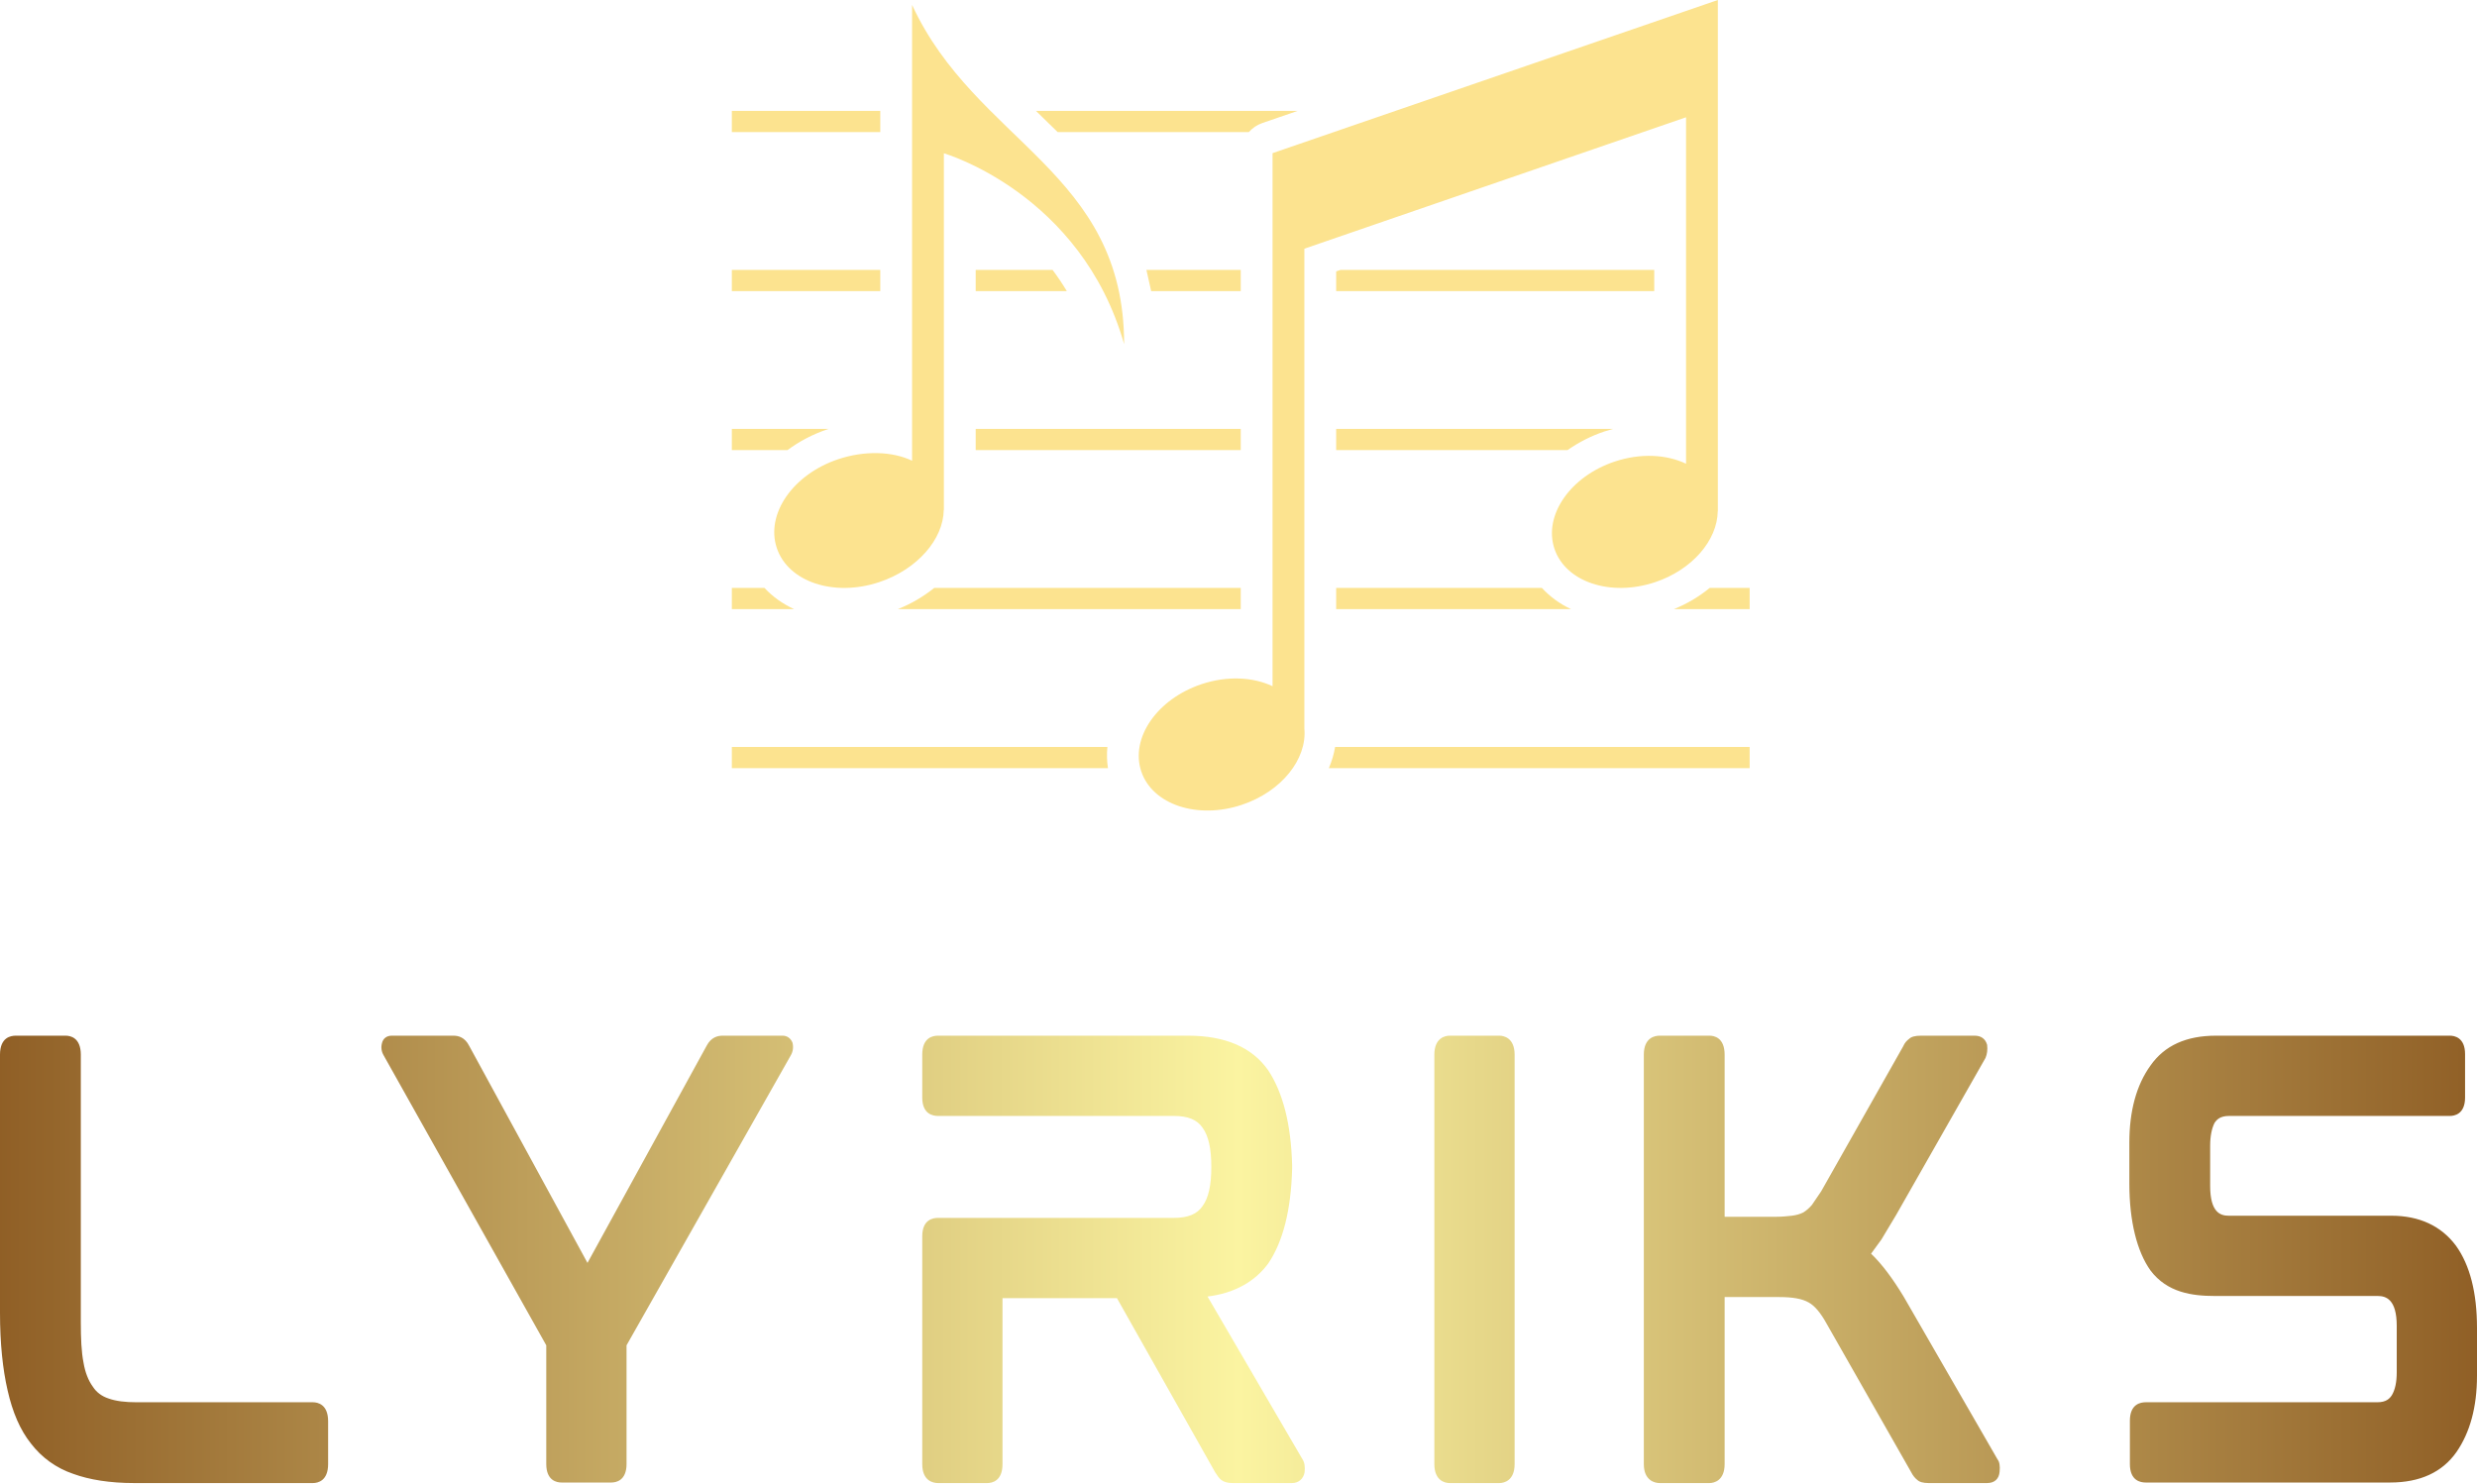
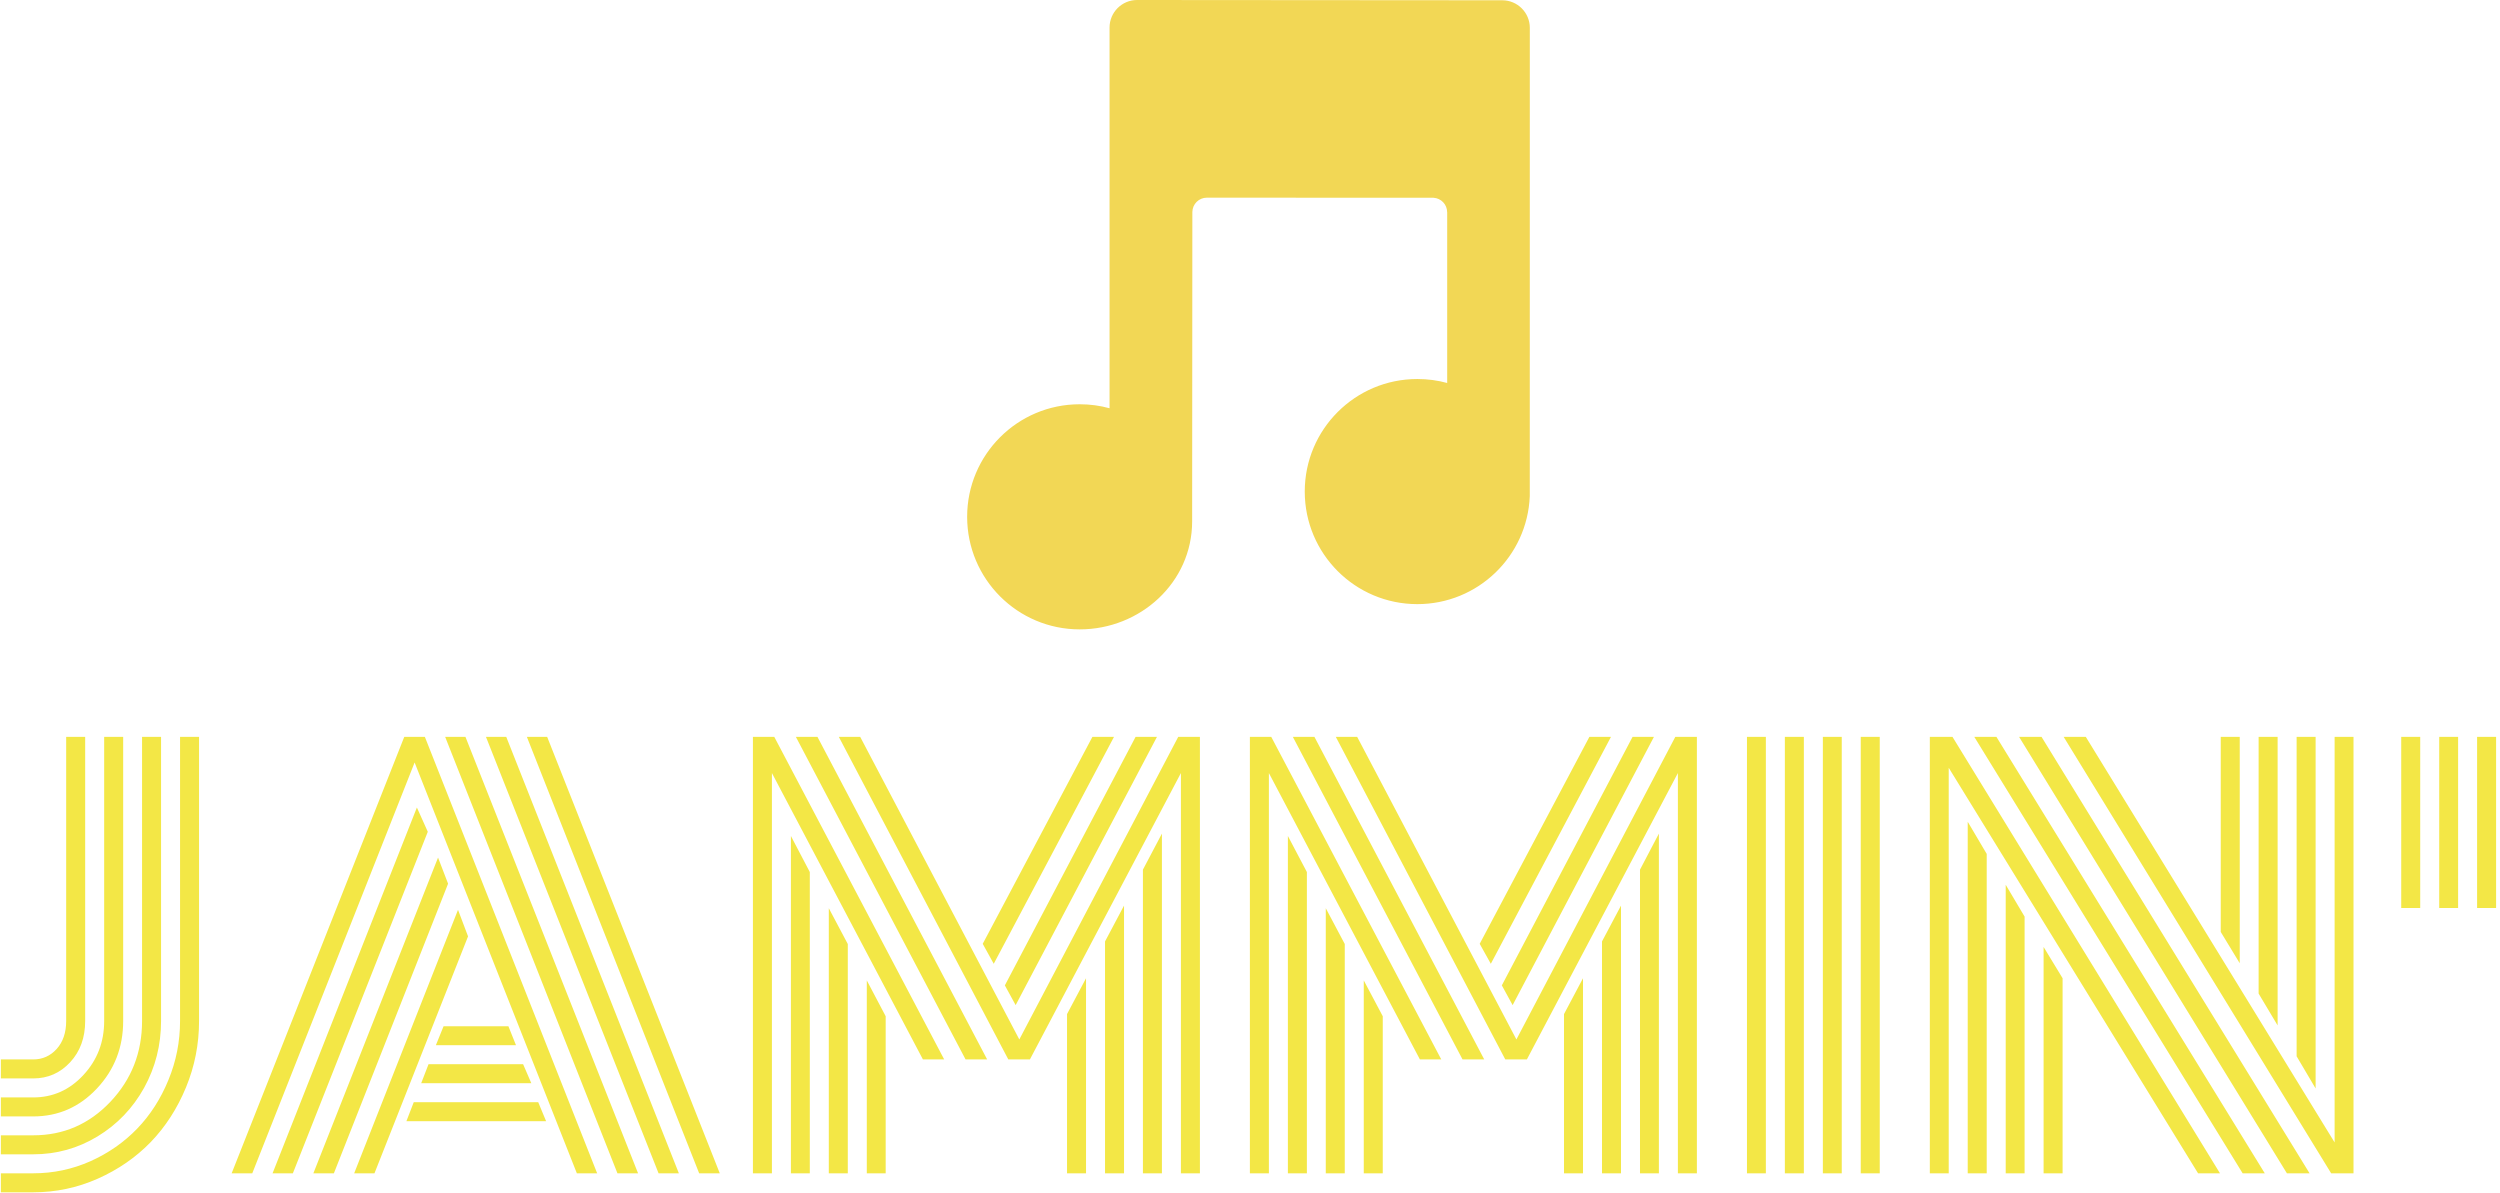
- <svg xmlns="http://www.w3.org/2000/svg" width="220" height="131.741">
-   <defs>
-     <linearGradient id="A">
-       <stop stop-color="#8f5e25" offset="0" />
-       <stop stop-color="#fbf4a1" offset=".5" />
-       <stop stop-color="#8f5e25" offset="1" />
-     </linearGradient>
-   </defs>
-   <path d="M95 8.539L53 22.986V73.27c-1.832-.864-4.27-1.001-6.694-.193-4.192 1.397-6.74 5.078-5.692 8.222s5.295 4.559 9.487 3.162c3.742-1.247 6.166-4.314 5.899-7.195V32l36-12.397v32.681c-1.835-.876-4.286-1.019-6.722-.207-4.192 1.397-6.74 5.078-5.692 8.222s5.295 4.559 9.487 3.162c3.525-1.175 5.878-3.965 5.918-6.692H95V8.539zM19 9v43c-1.869-.892-4.481-.971-6.963-.143-4.269 1.423-6.865 5.172-5.798 8.374s5.393 4.644 9.663 3.221c3.59-1.197 6.047-4.038 6.087-6.816H22V23s12.926 3.741 17 18c0-16.296-14-19-20-32zm18.423 70H2v2h35.476a7.75 7.75 0 0 1-.053-2zM98 81v-2H58.9a8.66 8.66 0 0 1-.591 2H98zM5.078 64H2v2h5.87c-1.081-.501-2.028-1.176-2.792-2zM98 66v-2h-3.769c-.978.804-2.112 1.487-3.377 2H98zm-19.599-2H59v2h22.155a8.74 8.74 0 0 1-2.754-2zM21.09 64a13.4 13.4 0 0 1-3.433 2H50v-2H21.09zM25 49h25v2H25zm-13.875 0H2v2h5.25c1.106-.825 2.395-1.508 3.839-1.99.012-.004.024-.006.036-.01zM59 51h21.822a13.5 13.5 0 0 1 3.507-1.769l.796-.231H59v2zM32.25 34H25v2h8.595c-.427-.712-.877-1.378-1.345-2zM2 34h14v2H2zm57 2h30v-2H59.406l-.406.14zm-17.449 0H50v-2h-8.898l.449 2zm-8.817-15h18.028a2.99 2.99 0 0 1 1.263-.851L55.366 19h-24.68l2.048 2zM2 19h14v2H2z" transform="matrix(.941663 0 0 .941663 63.11667 -8.040863)" fill="#fce38f" />
-   <path d="M26.28 34.08c.36 0 1.12.16 1.12 1.4v3.16c0 1.24-.76 1.4-1.12 1.4h-13.2c-1.76 0-3.28-.24-4.48-.68a6.55 6.55 0 0 1-3.12-2.24c-.8-1-1.36-2.32-1.72-3.92-.36-1.56-.56-3.48-.56-5.72V8.44c0-1.28.8-1.4 1.16-1.4h3.68c.32 0 1.12.12 1.12 1.4v19.72c0 1.2.04 2.2.2 3 .12.72.36 1.32.68 1.76.28.44.68.72 1.16.88.56.2 1.24.28 2.08.28h13zM60.929 7.04c.32 0 .6.2.72.52.08.32.04.64-.12.92l-12.12 21.4v8.76c0 1.24-.8 1.36-1.12 1.36h-3.68c-.32 0-1.12-.12-1.12-1.36v-8.76l-12-21.4a1.15 1.15 0 0 1-.12-.88c.08-.36.36-.56.72-.56h4.56c.36 0 .84.12 1.16.76l8.72 16 8.8-16.04c.32-.6.8-.72 1.16-.72h4.44zm38.329 31.24c.16.24.2.56.16.96-.08.48-.44.8-.92.8h-4.4c-.36 0-.64-.08-.84-.24-.16-.12-.28-.32-.44-.56l-7.24-12.84h-8.44v12.24c0 1.24-.76 1.4-1.12 1.4h-3.64c-.36 0-1.16-.16-1.16-1.4v-16.8c0-1.24.8-1.36 1.16-1.36h17.4c1.04 0 1.72-.28 2.12-.88.44-.6.64-1.56.64-2.88s-.2-2.28-.64-2.88c-.4-.6-1.08-.88-2.12-.88h-17.4c-.36 0-1.16-.12-1.16-1.36V8.44c0-1.28.8-1.4 1.16-1.4h18.44c2.72 0 4.72.84 5.92 2.56 1.08 1.64 1.68 3.96 1.76 7v.24c-.08 3.08-.68 5.4-1.76 7-1 1.36-2.52 2.2-4.48 2.44zm14.529-31.24c.32 0 1.12.16 1.12 1.4v30.2c0 1.24-.8 1.4-1.12 1.4h-3.68c-.32 0-1.12-.16-1.12-1.4V8.44c0-1.24.8-1.4 1.12-1.4h3.68zm29.809 19.24l6.92 12c.16.2.2.52.16.92-.04.52-.36.84-.92.84h-4.32c-.4 0-.68-.08-.84-.24-.16-.12-.32-.32-.44-.56l-6.24-10.96c-.44-.8-.88-1.32-1.32-1.56-.48-.28-1.2-.4-2.16-.4h-4.04v12.32c0 1.24-.8 1.4-1.12 1.4h-3.68c-.32 0-1.16-.16-1.16-1.4V8.44c0-1.28.84-1.4 1.16-1.4h3.68c.32 0 1.12.12 1.12 1.4V20.4h3.68c.52 0 .96-.04 1.28-.08s.6-.12.84-.24c.2-.12.44-.32.64-.56l.68-1 6.04-10.68c.12-.28.28-.44.44-.56.16-.16.44-.24.88-.24h3.96c.48 0 .8.24.92.68.04.36 0 .68-.12.96l-6.6 11.6-1.08 1.8-.76 1.04c.8.76 1.6 1.84 2.4 3.16zm35.969-5.96c2.08 0 3.68.76 4.76 2.2 1.04 1.44 1.56 3.48 1.56 6.08v3.52c0 2.32-.52 4.2-1.52 5.64-1.04 1.48-2.68 2.24-4.88 2.24h-18.04c-.36 0-1.16-.12-1.16-1.36v-3.2c0-1.24.8-1.36 1.16-1.36h17.08c.68 0 .92-.28 1.08-.52.24-.4.36-.96.36-1.68v-3.44c0-1.96-.8-2.2-1.4-2.2h-12c-1.68 0-3.52-.24-4.76-1.88-1-1.4-1.56-3.64-1.56-6.4v-3.04c0-2.32.52-4.24 1.56-5.68 1.04-1.48 2.64-2.2 4.84-2.2h17.24c.32 0 1.12.12 1.12 1.36v3.2c0 1.24-.8 1.36-1.12 1.36h-16.28c-.68 0-.92.28-1.08.52-.2.4-.32.96-.32 1.68v2.96c0 1.96.76 2.2 1.36 2.2h12z" transform="matrix(1.204259 0 0 1.204259 -3.853629 83.52203)" fill="url(#A)" />
+ <svg xmlns="http://www.w3.org/2000/svg" version="1.1" width="1000" height="477" viewBox="0 0 1000 477">
+   <g transform="matrix(1,0,0,1,-0.6060606,-0.03924977)">
+     <svg viewBox="0 0 396 189" data-background-color="#ffffff" preserveAspectRatio="xMidYMid meet" height="477" width="1000">
+       <g id="tight-bounds" transform="matrix(1,0,0,1,0.24,0.01555179)">
+         <svg viewBox="0 0 395.52 188.969" height="188.969" width="395.52">
+           <g>
+             <svg viewBox="0 0 395.52 188.969" height="188.969" width="395.52">
+               <g transform="matrix(1,0,0,1,0,116.7904)">
+                 <svg viewBox="0 0 395.52 72.179" height="72.179" width="395.52">
+                   <g>
+                     <svg viewBox="0 0 395.52 72.179" height="72.179" width="395.52">
+                       <g>
+                         <svg viewBox="0 0 395.52 72.179" height="72.179" width="395.52">
+                           <g transform="matrix(1,0,0,1,0,0)">
+                             <svg width="395.52" viewBox="1.15 -40.43 231.16 42.19" height="72.179" data-palette-color="#f3e746">
+                               <g class="undefined-text-0" data-fill-palette-color="primary" id="text-0">
+                                 <path d="M4.15-8.79L4.15-8.79 1.15-8.79 1.15-10.55 4.15-10.55Q5.44-10.55 6.32-11.52 7.2-12.5 7.2-14.11L7.2-14.11 7.2-40.43 8.96-40.43 8.96-14.11Q8.96-11.79 7.57-10.29 6.18-8.79 4.15-8.79ZM4.15-5.27L4.15-5.27 1.15-5.27 1.15-7.03 4.15-7.03Q6.88-7.03 8.8-9.11 10.72-11.18 10.72-14.11L10.72-14.11 10.72-40.43 12.48-40.43 12.48-14.11Q12.48-10.45 10.05-7.86 7.62-5.27 4.15-5.27ZM4.15-1.76L4.15-1.76 1.15-1.76 1.15-3.52 4.15-3.52Q8.35-3.52 11.29-6.62 14.23-9.72 14.23-14.11L14.23-14.11 14.23-40.43 15.99-40.43 15.99-14.11Q15.99-10.77 14.42-7.92 12.84-5.08 10.11-3.42 7.37-1.76 4.15-1.76ZM4.15 1.76L4.15 1.76 1.15 1.76 1.15 0 4.15 0Q6.93 0 9.45-1.12 11.96-2.25 13.78-4.14 15.6-6.03 16.67-8.64 17.75-11.25 17.75-14.11L17.75-14.11 17.75-40.43 19.51-40.43 19.51-14.11Q19.51-10.89 18.3-7.96 17.09-5.03 15.03-2.89 12.96-0.76 10.12 0.5 7.28 1.76 4.15 1.76ZM48.87-11.87L41.45-11.87 42.16-13.62 48.17-13.62 48.87-11.87ZM50.29-8.35L40.09-8.35 40.77-10.11 49.53-10.11 50.29-8.35ZM51.66-4.83L38.72-4.83 39.4-6.59 50.93-6.59 51.66-4.83ZM39.48-38.06L24.44 0 22.53 0 38.52-40.43 40.43-40.43 56.39 0 54.51 0 39.48-38.06ZM26.32 0L39.69-33.89 40.7-31.64 28.2 0 26.32 0ZM30.1 0L41.65-29.25 42.58-26.83 32 0 30.1 0ZM33.88 0L43.5-24.41 44.43-21.95 35.76 0 33.88 0ZM51.76-40.43L67.75 0 65.84 0 49.88-40.43 51.76-40.43ZM46.09-40.43L47.97-40.43 63.96 0 62.08 0 46.09-40.43ZM42.31-40.43L44.19-40.43 60.18 0 58.27 0 42.31-40.43ZM99.92 0L99.92-14.75 101.68-18.07 101.68 0 99.92 0ZM103.44 0L103.44-21.48 105.2-24.8 105.2 0 103.44 0ZM106.95 0L106.95-28.13 108.71-31.47 108.71 0 106.95 0ZM108.25-40.43L95.16-15.58 94.16-17.41 106.27-40.43 108.25-40.43ZM104.27-40.43L93.13-19.41 92.11-21.26 102.27-40.43 104.27-40.43ZM81.37 0L81.37-17.87 83.12-14.55 83.12 0 81.37 0ZM77.85 0L77.85-24.56 79.61-21.24 79.61 0 77.85 0ZM74.34 0L74.34-31.25 76.09-27.91 76.09 0 74.34 0ZM72.8-40.43L88.54-10.55 86.57-10.55 72.58-37.08 72.58 0 70.82 0 70.82-40.43 72.8-40.43ZM76.8-40.43L92.52-10.55 90.52-10.55 74.8-40.43 76.8-40.43ZM110.47 0L110.47-37.08 96.48-10.55 94.48-10.55 78.78-40.43 80.76-40.43 95.5-12.4 110.22-40.43 112.23-40.43 112.23 0 110.47 0ZM145.96 0L145.96-14.75 147.72-18.07 147.72 0 145.96 0ZM149.48 0L149.48-21.48 151.24-24.8 151.24 0 149.48 0ZM153 0L153-28.13 154.75-31.47 154.75 0 153 0ZM154.29-40.43L141.2-15.58 140.2-17.41 152.31-40.43 154.29-40.43ZM150.31-40.43L139.18-19.41 138.15-21.26 148.31-40.43 150.31-40.43ZM127.41 0L127.41-17.87 129.17-14.55 129.17 0 127.41 0ZM123.89 0L123.89-24.56 125.65-21.24 125.65 0 123.89 0ZM120.38 0L120.38-31.25 122.14-27.91 122.14 0 120.38 0ZM118.84-40.43L134.59-10.55 132.61-10.55 118.62-37.08 118.62 0 116.86 0 116.86-40.43 118.84-40.43ZM122.84-40.43L138.57-10.55 136.56-10.55 120.84-40.43 122.84-40.43ZM156.51 0L156.51-37.08 142.52-10.55 140.52-10.55 124.82-40.43 126.8-40.43 141.55-12.4 156.27-40.43 158.27-40.43 158.27 0 156.51 0ZM173.45 0L173.45-40.43 175.21-40.43 175.21 0 173.45 0ZM169.94 0L169.94-40.43 171.69-40.43 171.69 0 169.94 0ZM166.42 0L166.42-40.43 168.18-40.43 168.18 0 166.42 0ZM162.91 0L162.91-40.43 164.66-40.43 164.66 0 162.91 0ZM208.56-40.43L208.56-19.46 206.8-22.36 206.8-40.43 208.56-40.43ZM212.07-40.43L212.07-13.7 210.31-16.65 210.31-40.43 212.07-40.43ZM215.59-40.43L215.59-7.86 213.83-10.84 213.83-40.43 215.59-40.43ZM190.39 0L190.39-20.97 192.15-18.07 192.15 0 190.39 0ZM186.88 0L186.88-26.73 188.63-23.78 188.63 0 186.88 0ZM183.36 0L183.36-32.57 185.12-29.59 185.12 0 183.36 0ZM208.83 0L183.97-40.43 186.02-40.43 210.88 0 208.83 0ZM212.93 0L188.12-40.43 190.2-40.43 215.03 0 212.93 0ZM217.03 0L192.25-40.43 194.3-40.43 217.35-2.86 217.35-40.43 219.1-40.43 219.1 0Q219.1 0 217.03 0L217.03 0ZM204.7 0L181.6-37.57 181.6 0 179.85 0 179.85-40.43Q179.85-40.43 181.95-40.43L181.95-40.43 206.73 0 204.7 0ZM232.31-24.58L230.55-24.58 230.55-40.43 232.31-40.43 232.31-24.58ZM228.79-24.58L227.04-24.58 227.04-40.43 228.79-40.43 228.79-24.58ZM225.28-24.58L223.52-24.58 223.52-40.43 225.28-40.43 225.28-24.58Z" fill="#f3e746" data-fill-palette-color="primary" />
+                               </g>
+                             </svg>
+                           </g>
+                         </svg>
+                       </g>
+                     </svg>
+                   </g>
+                 </svg>
+               </g>
+               <g transform="matrix(1,0,0,1,153.1702,0)">
+                 <svg viewBox="0 0 89.18 99.751" height="99.751" width="89.18">
+                   <g>
+                     <svg version="1.1" x="0" y="0" viewBox="18.134 19.196 56.112 62.763" enable-background="new 0 0 100 100" xml:space="preserve" height="99.751" width="89.18" class="icon-icon-0" data-fill-palette-color="accent" id="icon-0">
+                       <path fill="#f2d755" d="M74.245 21.972c0-1.518-1.231-2.749-2.75-2.749l-36.412-0.027c-1.519 0-2.748 1.231-2.748 2.749v37.964c-0.949-0.263-1.947-0.399-2.979-0.399-6.198 0-11.222 5.024-11.222 11.223 0 6.199 5.024 11.226 11.222 11.226 6.046 0 11.215-4.677 11.215-10.769 0.007-0.073 0.022-30.853 0.022-30.853 0.01-0.791 0.651-1.429 1.445-1.429l-0.001-0.001 22.602 0.01C65.398 38.962 66 39.585 66 40.355l0.005-0.017v17.051c-0.948-0.262-1.946-0.397-2.978-0.397-6.198 0-11.226 5.022-11.226 11.223 0 6.198 5.025 11.226 11.226 11.226 6.045 0 10.974-4.78 11.214-10.769C74.248 68.598 74.245 21.972 74.245 21.972z" data-fill-palette-color="accent" />
+                     </svg>
+                   </g>
+                 </svg>
+               </g>
+               <g />
+             </svg>
+           </g>
+           <defs />
+         </svg>
+         <rect width="395.52" height="188.969" fill="none" stroke="none" visibility="hidden" />
+       </g>
+     </svg>
+   </g>
</svg>
